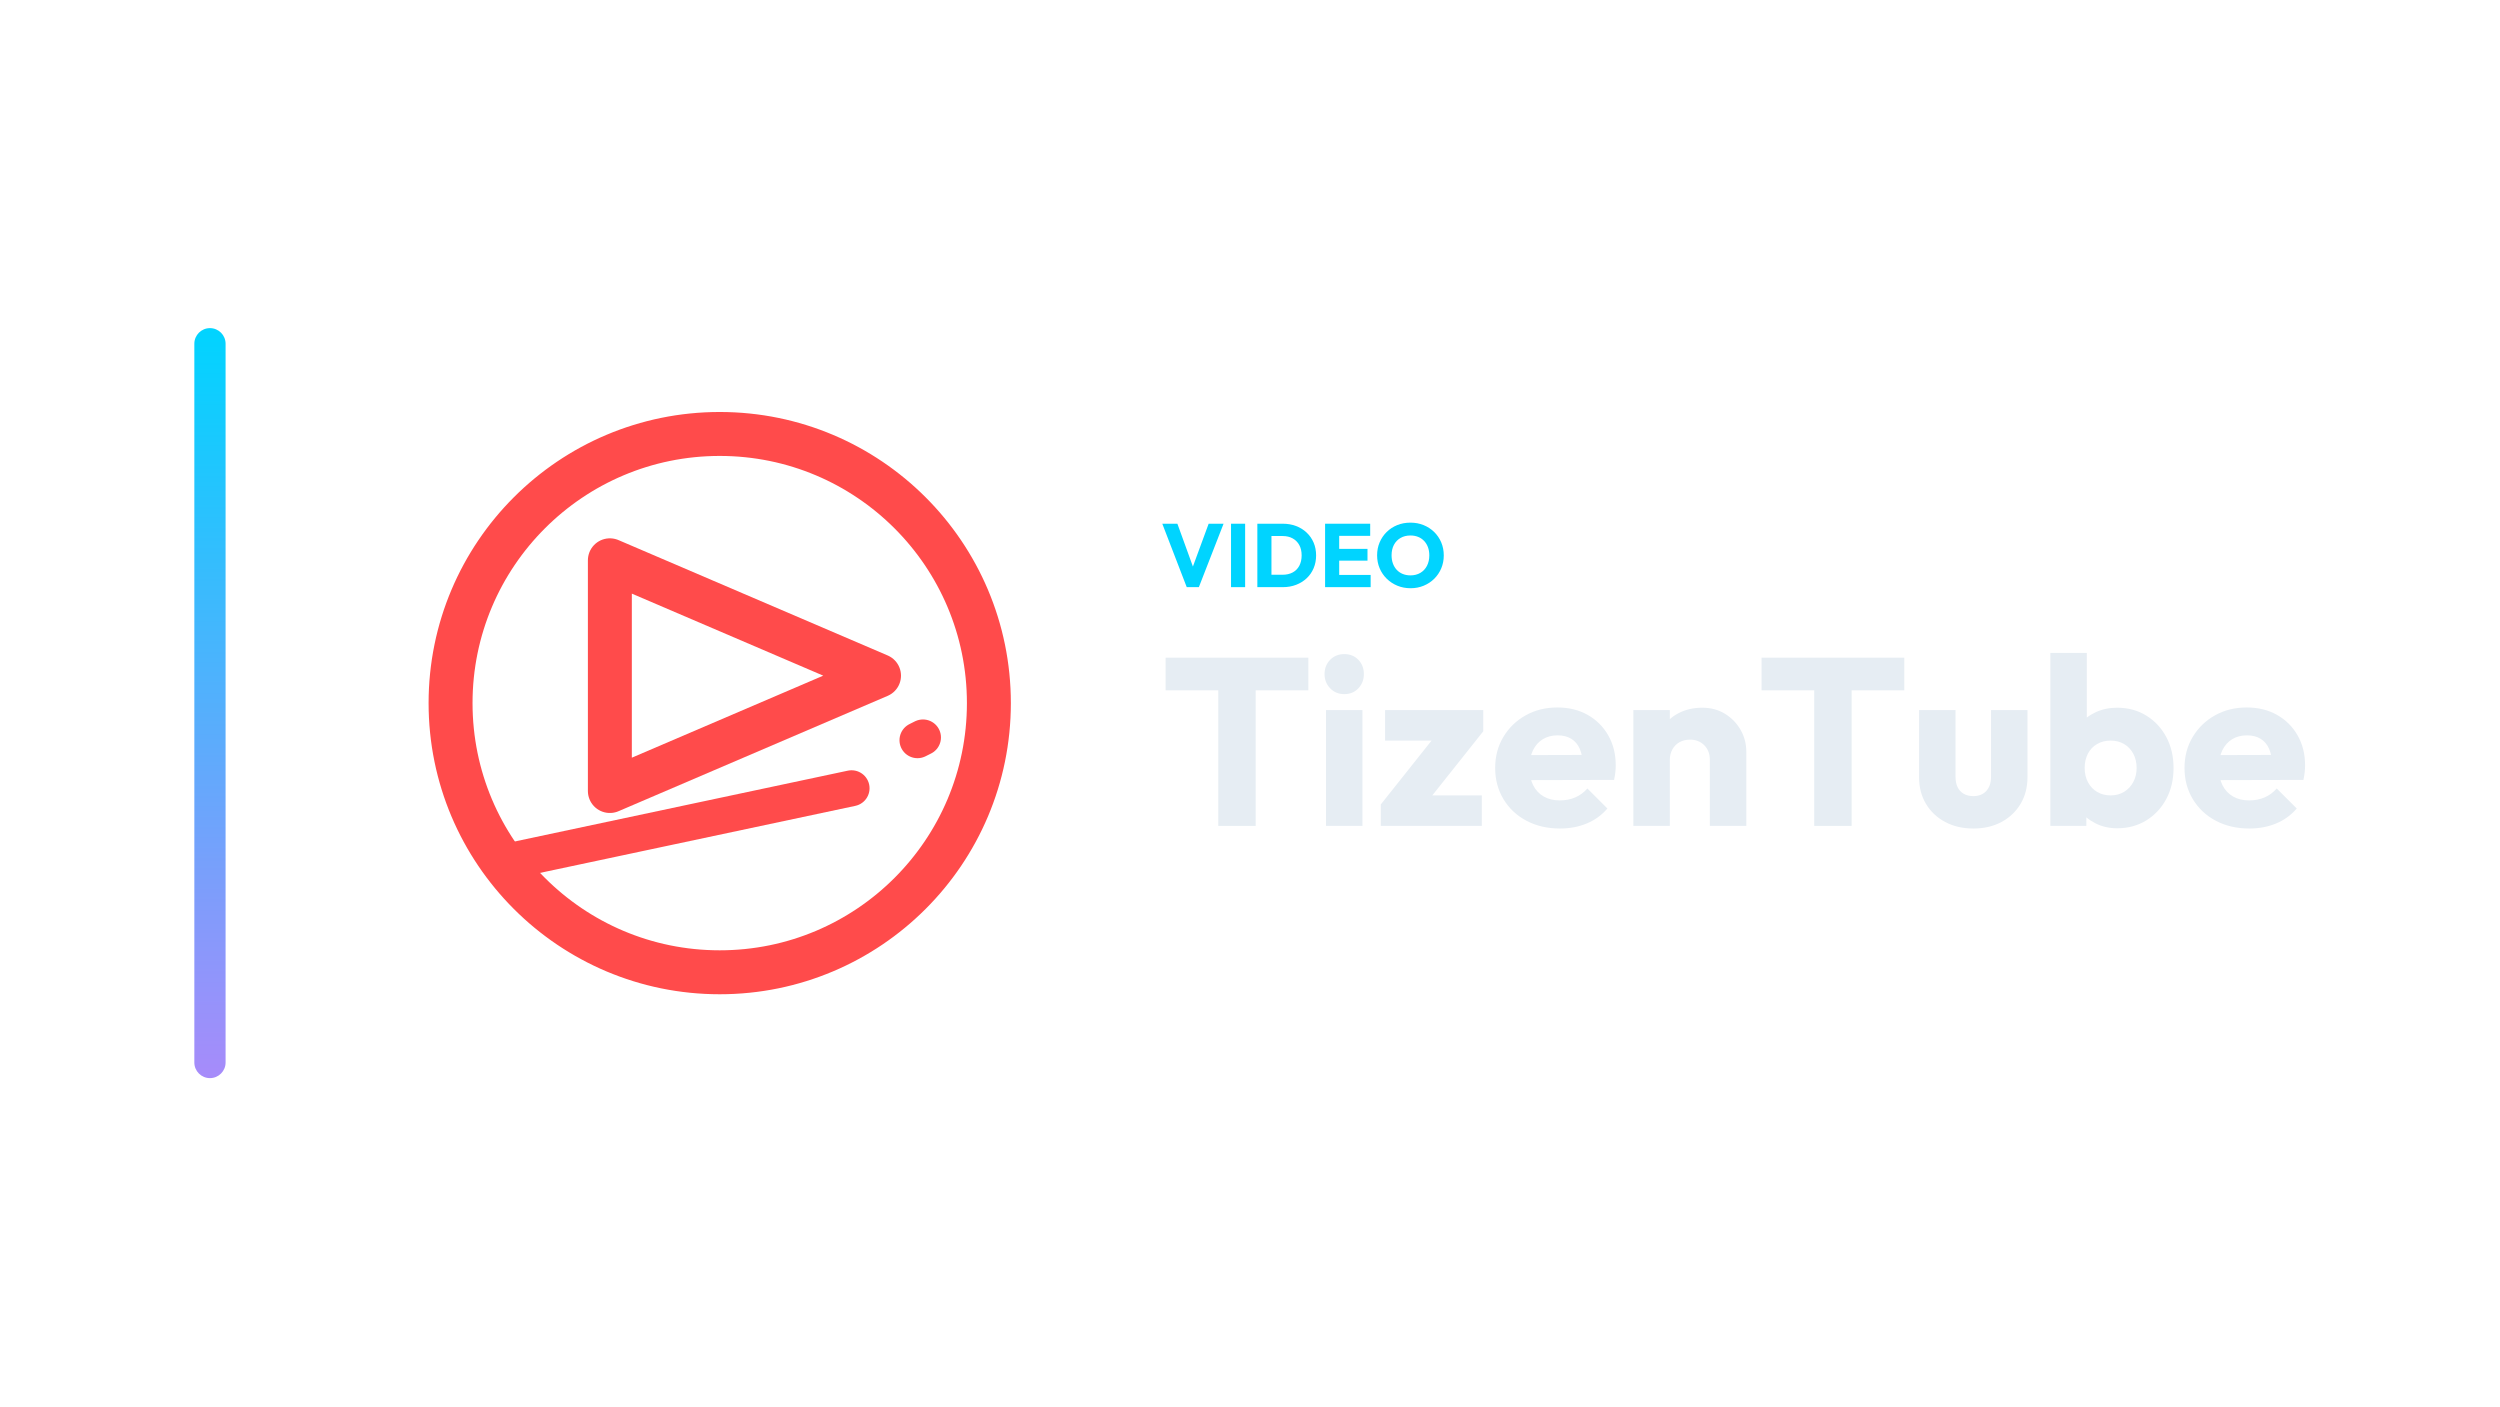
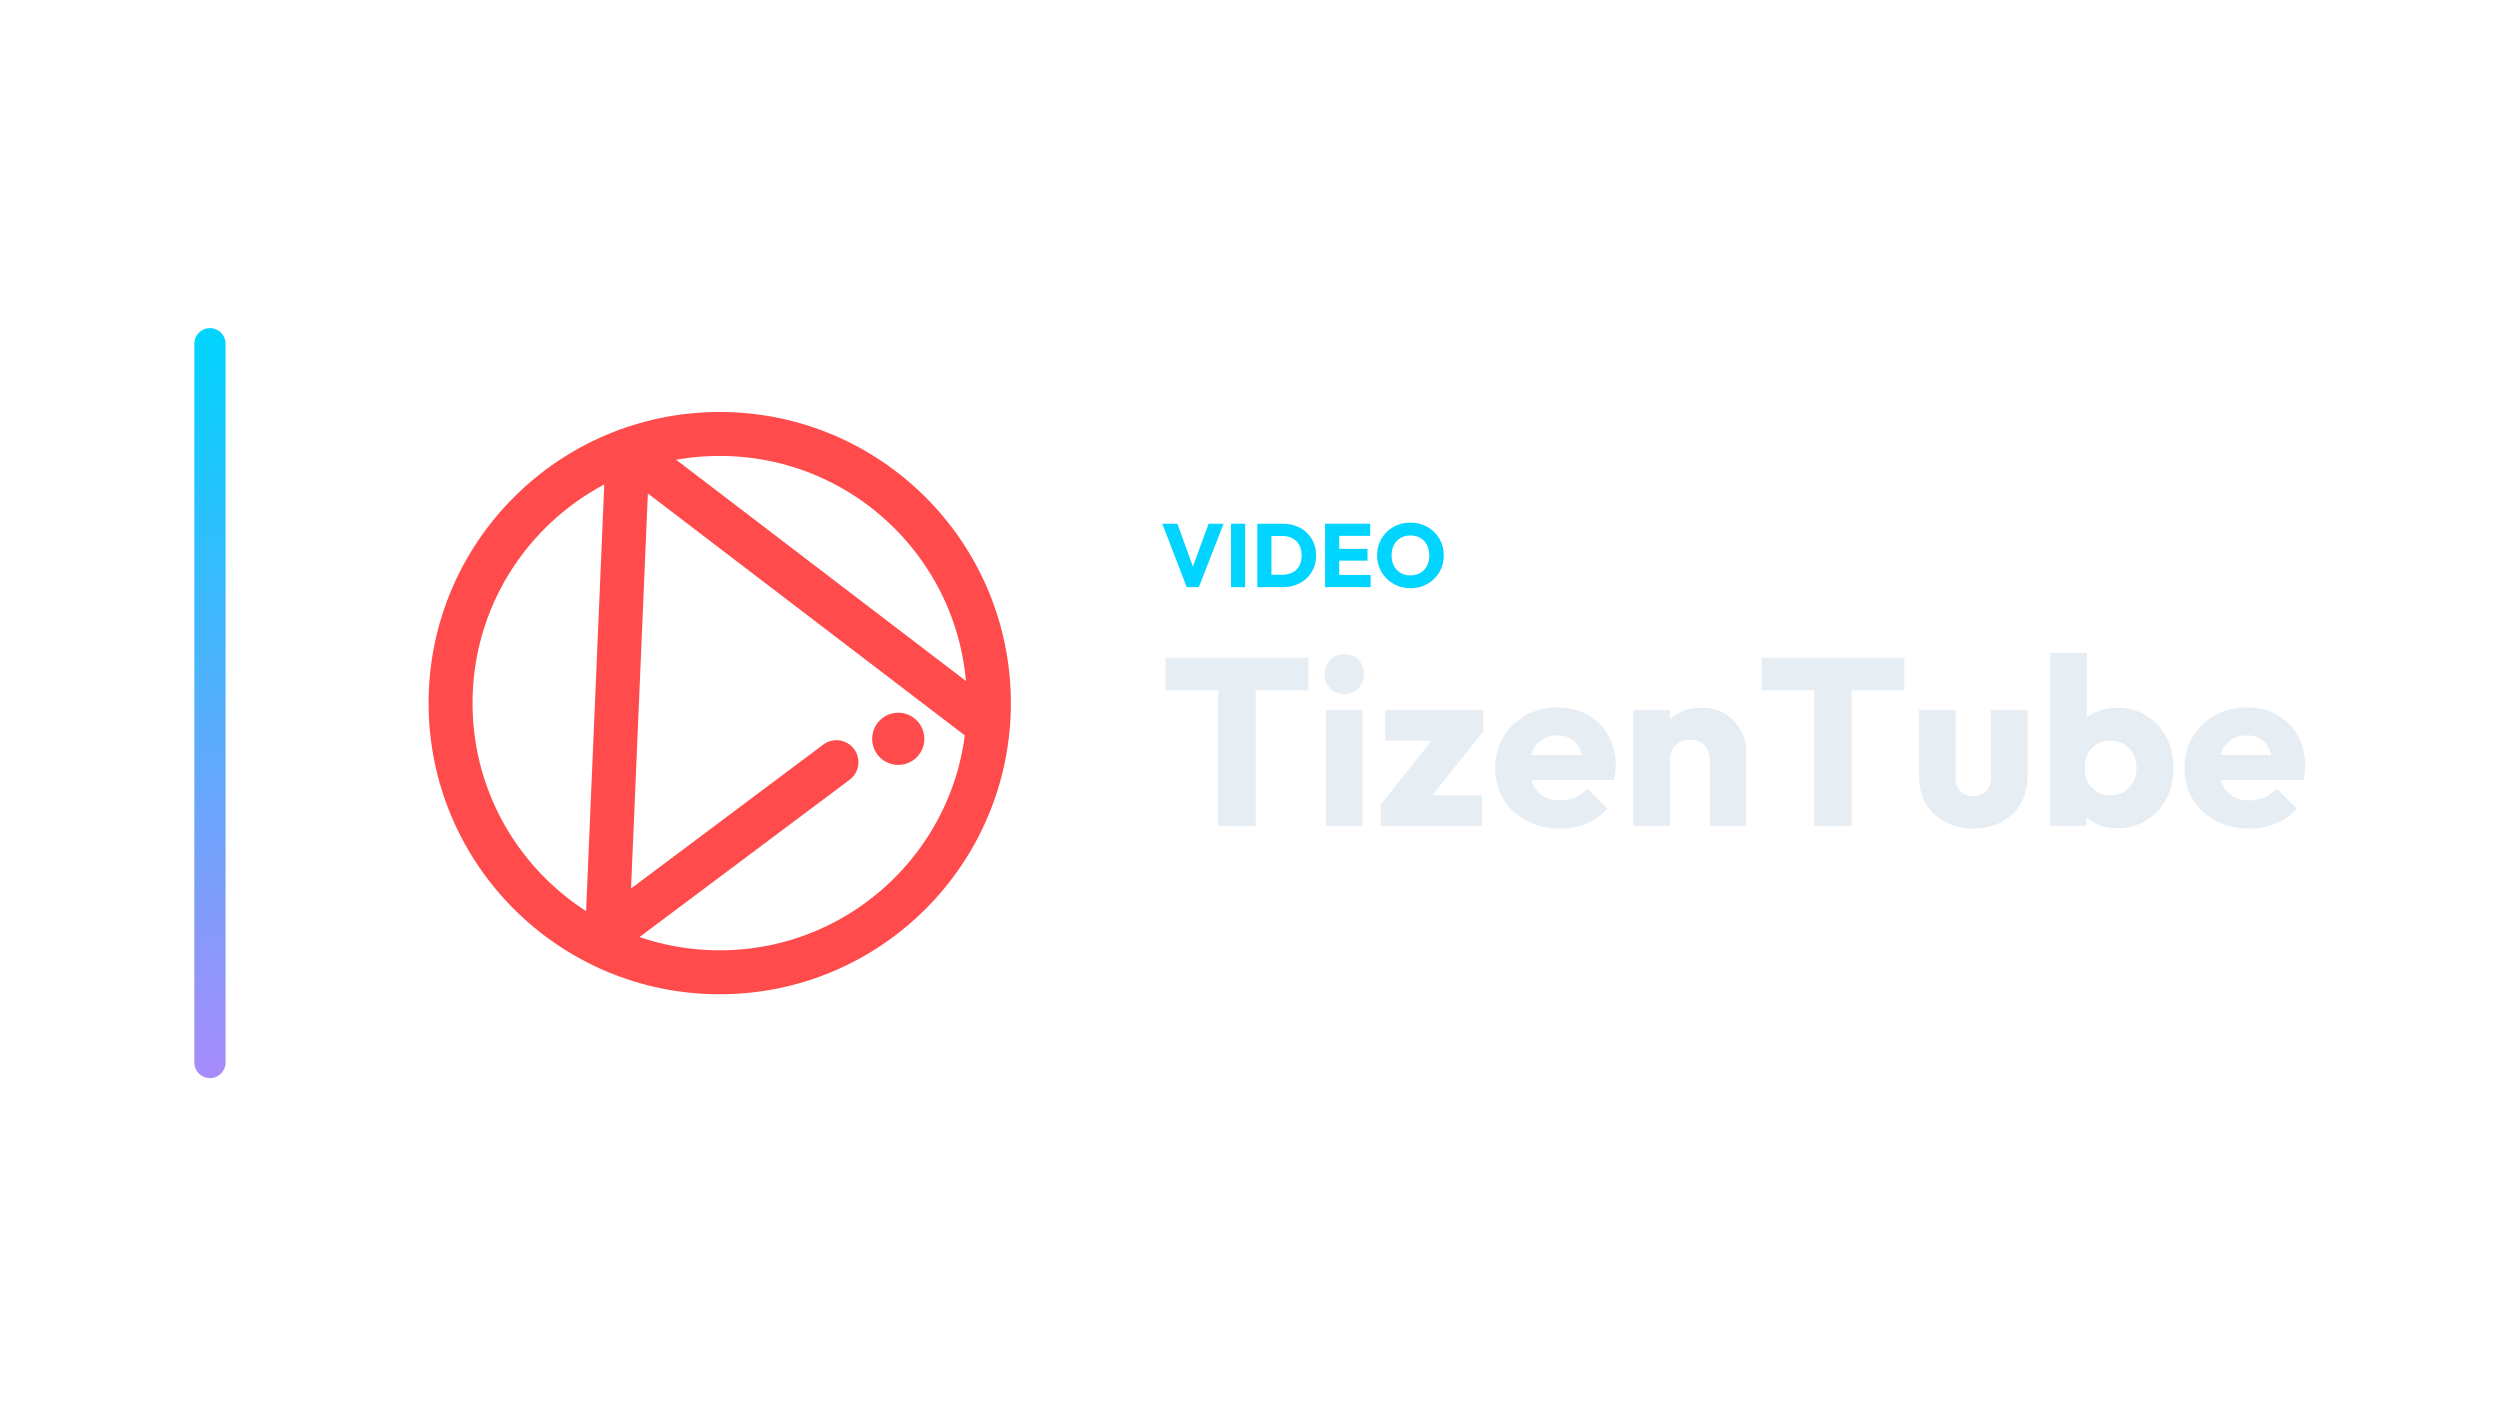
<svg xmlns="http://www.w3.org/2000/svg" width="1280" height="720" viewBox="0 0 1280 720">
  <g transform="translate(29.5,0.0)">
    <defs>
      <linearGradient id="cbRail" x1="0" y1="0" x2="0" y2="1">
        <stop offset="0%" stop-color="#00d4ff" />
        <stop offset="100%" stop-color="#a78bfa" />
      </linearGradient>
    </defs>
    <rect x="70" y="168" width="16" height="384" rx="8.0" fill="url(#cbRail)" />
    <g transform="translate(159,180) scale(0.70312)">
      <circle cx="256" cy="256" r="196" fill="none" stroke="#FF4B4B" stroke-width="32.0" stroke-linecap="round" stroke-linejoin="round" />
-       <path d="M 176 152 L 176 320 L 372 236 Z" fill="none" stroke="#FF4B4B" stroke-width="32.0" stroke-linecap="round" stroke-linejoin="round" />
-       <path d="M 98 372 L 352 318" fill="none" stroke="#FF4B4B" stroke-width="26.2" stroke-linecap="round" stroke-linejoin="round" />
-       <path d="M 400 283 L 404 281" fill="none" stroke="#FF4B4B" stroke-width="26.2" stroke-linecap="round" stroke-linejoin="round" />
+       <path d="M 189 72 L 174 424" fill="none" stroke="#FF4B4B" stroke-width="32.0" stroke-linecap="round" stroke-linejoin="round" />
+       <path d="M 189 72 L 451 272" fill="none" stroke="#FF4B4B" stroke-width="32.0" stroke-linecap="round" stroke-linejoin="round" />
+       <path d="M 174 424 L 341 299" fill="none" stroke="#FF4B4B" stroke-width="32.0" stroke-linecap="round" stroke-linejoin="round" />
+       <circle cx="386" cy="282" r="19" fill="#FF4B4B" stroke="none" />
    </g>
    <path d="M578.106 300.62 565.594 268.144H573.322L582.844 294.41H579.67L589.33 268.144H596.966L584.316 300.62Z" fill="#00d4ff" stroke="none" />
    <path d="M600.784 300.62V268.144H608.006V300.62Z" fill="#00d4ff" stroke="none" />
    <path d="M619.138 300.62V294.272H627.188Q630.132 294.272 632.34 293.099Q634.548 291.926 635.744 289.672Q636.94 287.418 636.94 284.336Q636.94 281.254 635.721 279.046Q634.502 276.838 632.317 275.642Q630.132 274.446 627.188 274.446H618.908V268.144H627.28Q630.96 268.144 634.065 269.317Q637.17 270.49 639.493 272.675Q641.816 274.86 643.081 277.827Q644.346 280.794 644.346 284.382Q644.346 287.924 643.081 290.914Q641.816 293.904 639.516 296.066Q637.216 298.228 634.111 299.424Q631.006 300.62 627.372 300.62ZM614.262 300.62V268.144H621.484V300.62Z" fill="#00d4ff" stroke="none" />
    <path d="M648.946 300.62V268.144H656.168V300.62ZM654.466 300.62V294.364H672.268V300.62ZM654.466 287.05V281.024H670.658V287.05ZM654.466 274.354V268.144H672.038V274.354Z" fill="#00d4ff" stroke="none" />
    <path d="M692.738 301.172Q689.058 301.172 685.953 299.884Q682.848 298.596 680.502 296.296Q678.156 293.996 676.868 290.937Q675.58 287.878 675.58 284.336Q675.58 280.748 676.868 277.712Q678.156 274.676 680.456 272.399Q682.756 270.122 685.861 268.857Q688.966 267.592 692.646 267.592Q696.28 267.592 699.385 268.857Q702.49 270.122 704.813 272.399Q707.136 274.676 708.424 277.735Q709.712 280.794 709.712 284.382Q709.712 287.924 708.424 290.983Q707.136 294.042 704.836 296.319Q702.536 298.596 699.431 299.884Q696.326 301.172 692.738 301.172ZM692.646 294.594Q695.544 294.594 697.729 293.306Q699.914 292.018 701.11 289.695Q702.306 287.372 702.306 284.336Q702.306 282.036 701.616 280.173Q700.926 278.31 699.638 276.953Q698.35 275.596 696.579 274.883Q694.808 274.17 692.646 274.17Q689.748 274.17 687.563 275.435Q685.378 276.7 684.182 278.977Q682.986 281.254 682.986 284.336Q682.986 286.636 683.676 288.522Q684.366 290.408 685.631 291.765Q686.896 293.122 688.69 293.858Q690.484 294.594 692.646 294.594Z" fill="#00d4ff" stroke="none" />
    <path d="M594.26 422.86V337.948H613.414V422.86ZM567.298 353.442V336.728H640.376V353.442Z" fill="#E6EDF3" stroke="none" />
    <path d="M649.404 422.86V363.568H668.07V422.86ZM658.798 355.394Q654.406 355.394 651.539 352.405Q648.672 349.416 648.672 345.146Q648.672 340.754 651.539 337.826Q654.406 334.898 658.798 334.898Q663.19 334.898 665.996 337.826Q668.802 340.754 668.802 345.146Q668.802 349.416 665.996 352.405Q663.19 355.394 658.798 355.394Z" fill="#E6EDF3" stroke="none" />
    <path d="M677.464 411.88 707.232 374.426H729.924L700.156 411.88ZM677.464 422.86V411.88L690.762 407.244H729.192V422.86ZM679.66 379.184V363.568H729.924V374.426L716.748 379.184Z" fill="#E6EDF3" stroke="none" />
    <path d="M769.208 424.202Q759.57 424.202 752.067 420.237Q744.564 416.272 740.294 409.196Q736.024 402.12 736.024 393.214Q736.024 384.308 740.233 377.293Q744.442 370.278 751.64 366.252Q758.838 362.226 767.866 362.226Q776.65 362.226 783.36 366.008Q790.07 369.79 793.913 376.5Q797.756 383.21 797.756 391.872Q797.756 393.458 797.573 395.227Q797.39 396.996 796.902 399.314L745.784 399.436V386.626L788.972 386.504L780.92 391.872Q780.798 386.748 779.334 383.393Q777.87 380.038 775.003 378.269Q772.136 376.5 767.988 376.5Q763.596 376.5 760.363 378.513Q757.13 380.526 755.361 384.186Q753.592 387.846 753.592 393.092Q753.592 398.338 755.483 402.059Q757.374 405.78 760.851 407.793Q764.328 409.806 769.086 409.806Q773.478 409.806 777.016 408.281Q780.554 406.756 783.238 403.706L793.486 413.954Q789.094 419.078 782.872 421.64Q776.65 424.202 769.208 424.202Z" fill="#E6EDF3" stroke="none" />
    <path d="M845.946 422.86V389.066Q845.946 384.43 843.079 381.563Q840.212 378.696 835.82 378.696Q832.77 378.696 830.452 379.977Q828.134 381.258 826.792 383.637Q825.45 386.016 825.45 389.066L818.252 385.528Q818.252 378.574 821.302 373.328Q824.352 368.082 829.781 365.215Q835.21 362.348 842.042 362.348Q848.63 362.348 853.693 365.459Q858.756 368.57 861.684 373.694Q864.612 378.818 864.612 384.918V422.86ZM806.784 422.86V363.568H825.45V422.86Z" fill="#E6EDF3" stroke="none" />
    <path d="M899.382 422.86V337.948H918.536V422.86ZM872.42 353.442V336.728H945.498V353.442Z" fill="#E6EDF3" stroke="none" />
    <path d="M980.878 424.202Q972.704 424.202 966.421 420.847Q960.138 417.492 956.6 411.575Q953.062 405.658 953.062 397.972V363.568H971.728V397.728Q971.728 400.778 972.765 402.974Q973.802 405.17 975.876 406.39Q977.95 407.61 980.878 407.61Q985.026 407.61 987.466 404.987Q989.906 402.364 989.906 397.728V363.568H1008.572V397.85Q1008.572 405.658 1005.034 411.575Q1001.496 417.492 995.274 420.847Q989.052 424.202 980.878 424.202Z" fill="#E6EDF3" stroke="none" />
    <path d="M1054.444 424.08Q1048.466 424.08 1043.464 421.579Q1038.462 419.078 1035.29 414.869Q1032.118 410.66 1031.63 405.414V380.404Q1032.118 375.158 1035.29 371.071Q1038.462 366.984 1043.464 364.666Q1048.466 362.348 1054.444 362.348Q1062.862 362.348 1069.389 366.374Q1075.916 370.4 1079.637 377.354Q1083.358 384.308 1083.358 393.214Q1083.358 402.12 1079.637 409.074Q1075.916 416.028 1069.389 420.054Q1062.862 424.08 1054.444 424.08ZM1020.284 422.86V334.288H1038.95V378.086L1035.9 392.482L1038.706 406.878V422.86ZM1051.15 407.244Q1055.054 407.244 1058.043 405.414Q1061.032 403.584 1062.74 400.412Q1064.448 397.24 1064.448 393.214Q1064.448 389.066 1062.74 385.894Q1061.032 382.722 1058.043 380.953Q1055.054 379.184 1051.15 379.184Q1047.246 379.184 1044.196 380.953Q1041.146 382.722 1039.499 385.894Q1037.852 389.066 1037.852 393.214Q1037.852 397.362 1039.56 400.534Q1041.268 403.706 1044.257 405.475Q1047.246 407.244 1051.15 407.244Z" fill="#E6EDF3" stroke="none" />
    <path d="M1122.154 424.202Q1112.516 424.202 1105.013 420.237Q1097.51 416.272 1093.24 409.196Q1088.97 402.12 1088.97 393.214Q1088.97 384.308 1093.179 377.293Q1097.388 370.278 1104.586 366.252Q1111.784 362.226 1120.812 362.226Q1129.596 362.226 1136.306 366.008Q1143.016 369.79 1146.859 376.5Q1150.702 383.21 1150.702 391.872Q1150.702 393.458 1150.519 395.227Q1150.336 396.996 1149.848 399.314L1098.73 399.436V386.626L1141.918 386.504L1133.866 391.872Q1133.744 386.748 1132.28 383.393Q1130.816 380.038 1127.949 378.269Q1125.082 376.5 1120.934 376.5Q1116.542 376.5 1113.309 378.513Q1110.076 380.526 1108.307 384.186Q1106.538 387.846 1106.538 393.092Q1106.538 398.338 1108.429 402.059Q1110.32 405.78 1113.797 407.793Q1117.274 409.806 1122.032 409.806Q1126.424 409.806 1129.962 408.281Q1133.5 406.756 1136.184 403.706L1146.432 413.954Q1142.04 419.078 1135.818 421.64Q1129.596 424.202 1122.154 424.202Z" fill="#E6EDF3" stroke="none" />
  </g>
</svg>
